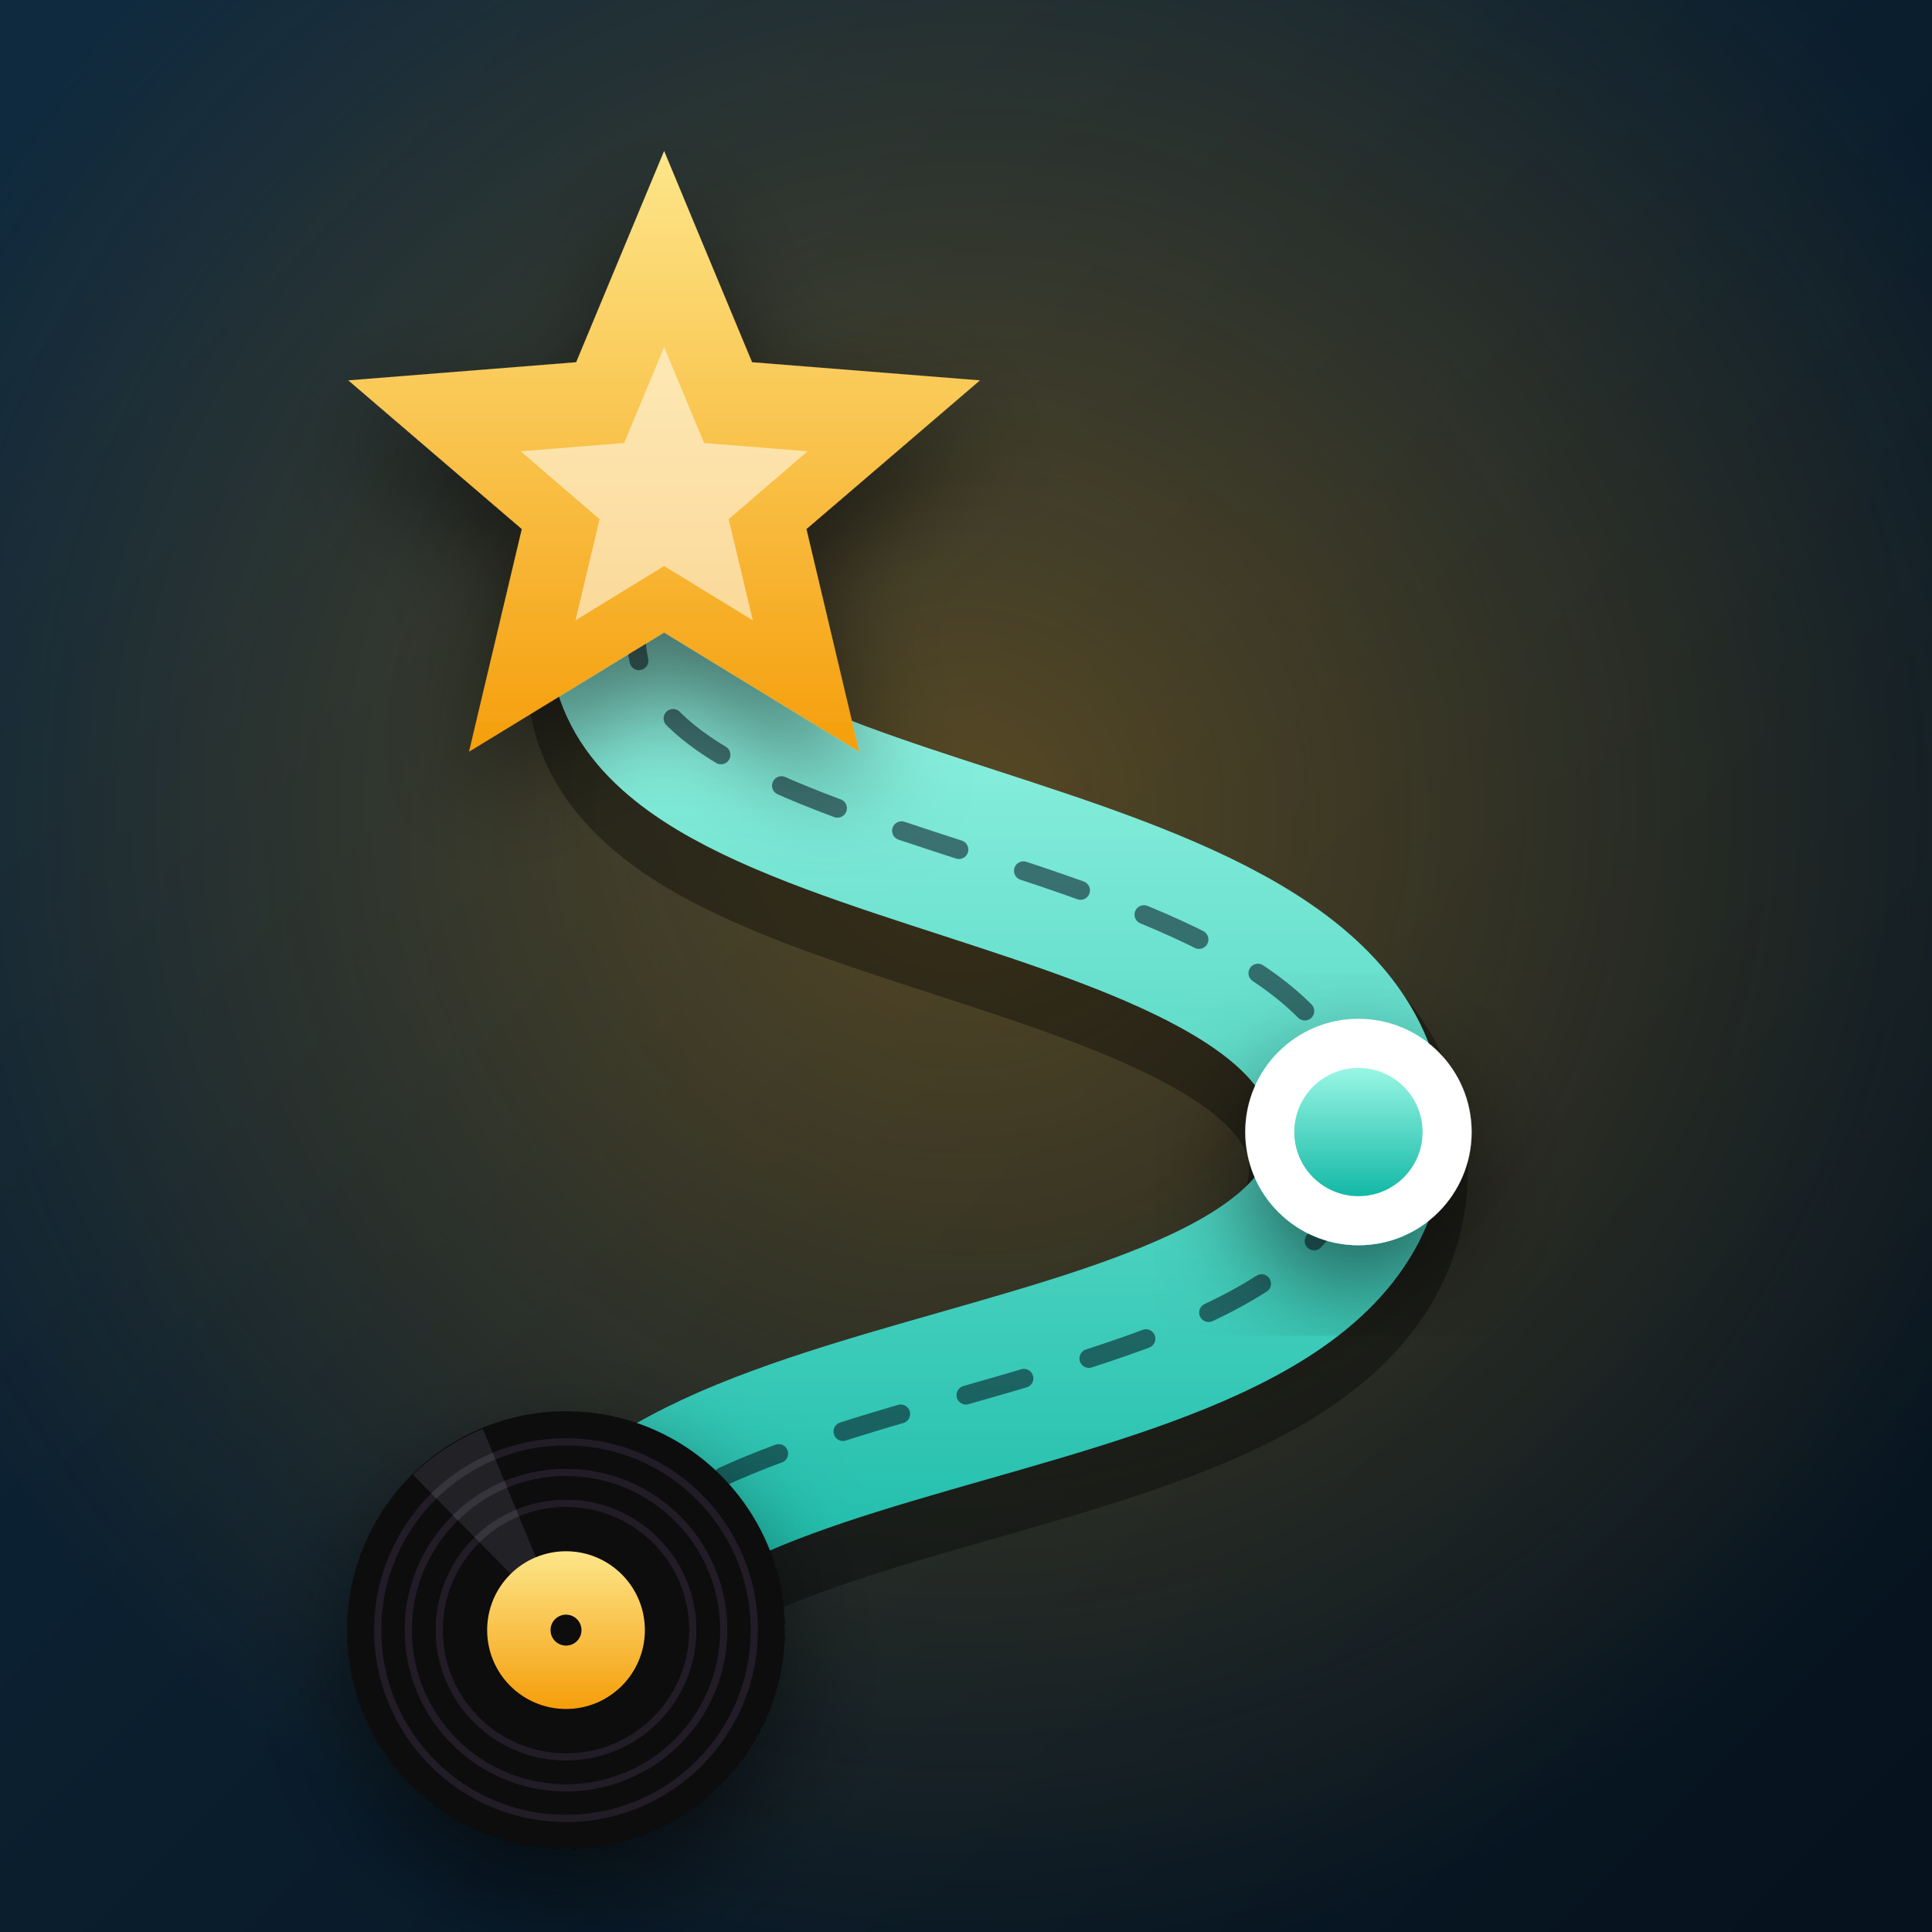
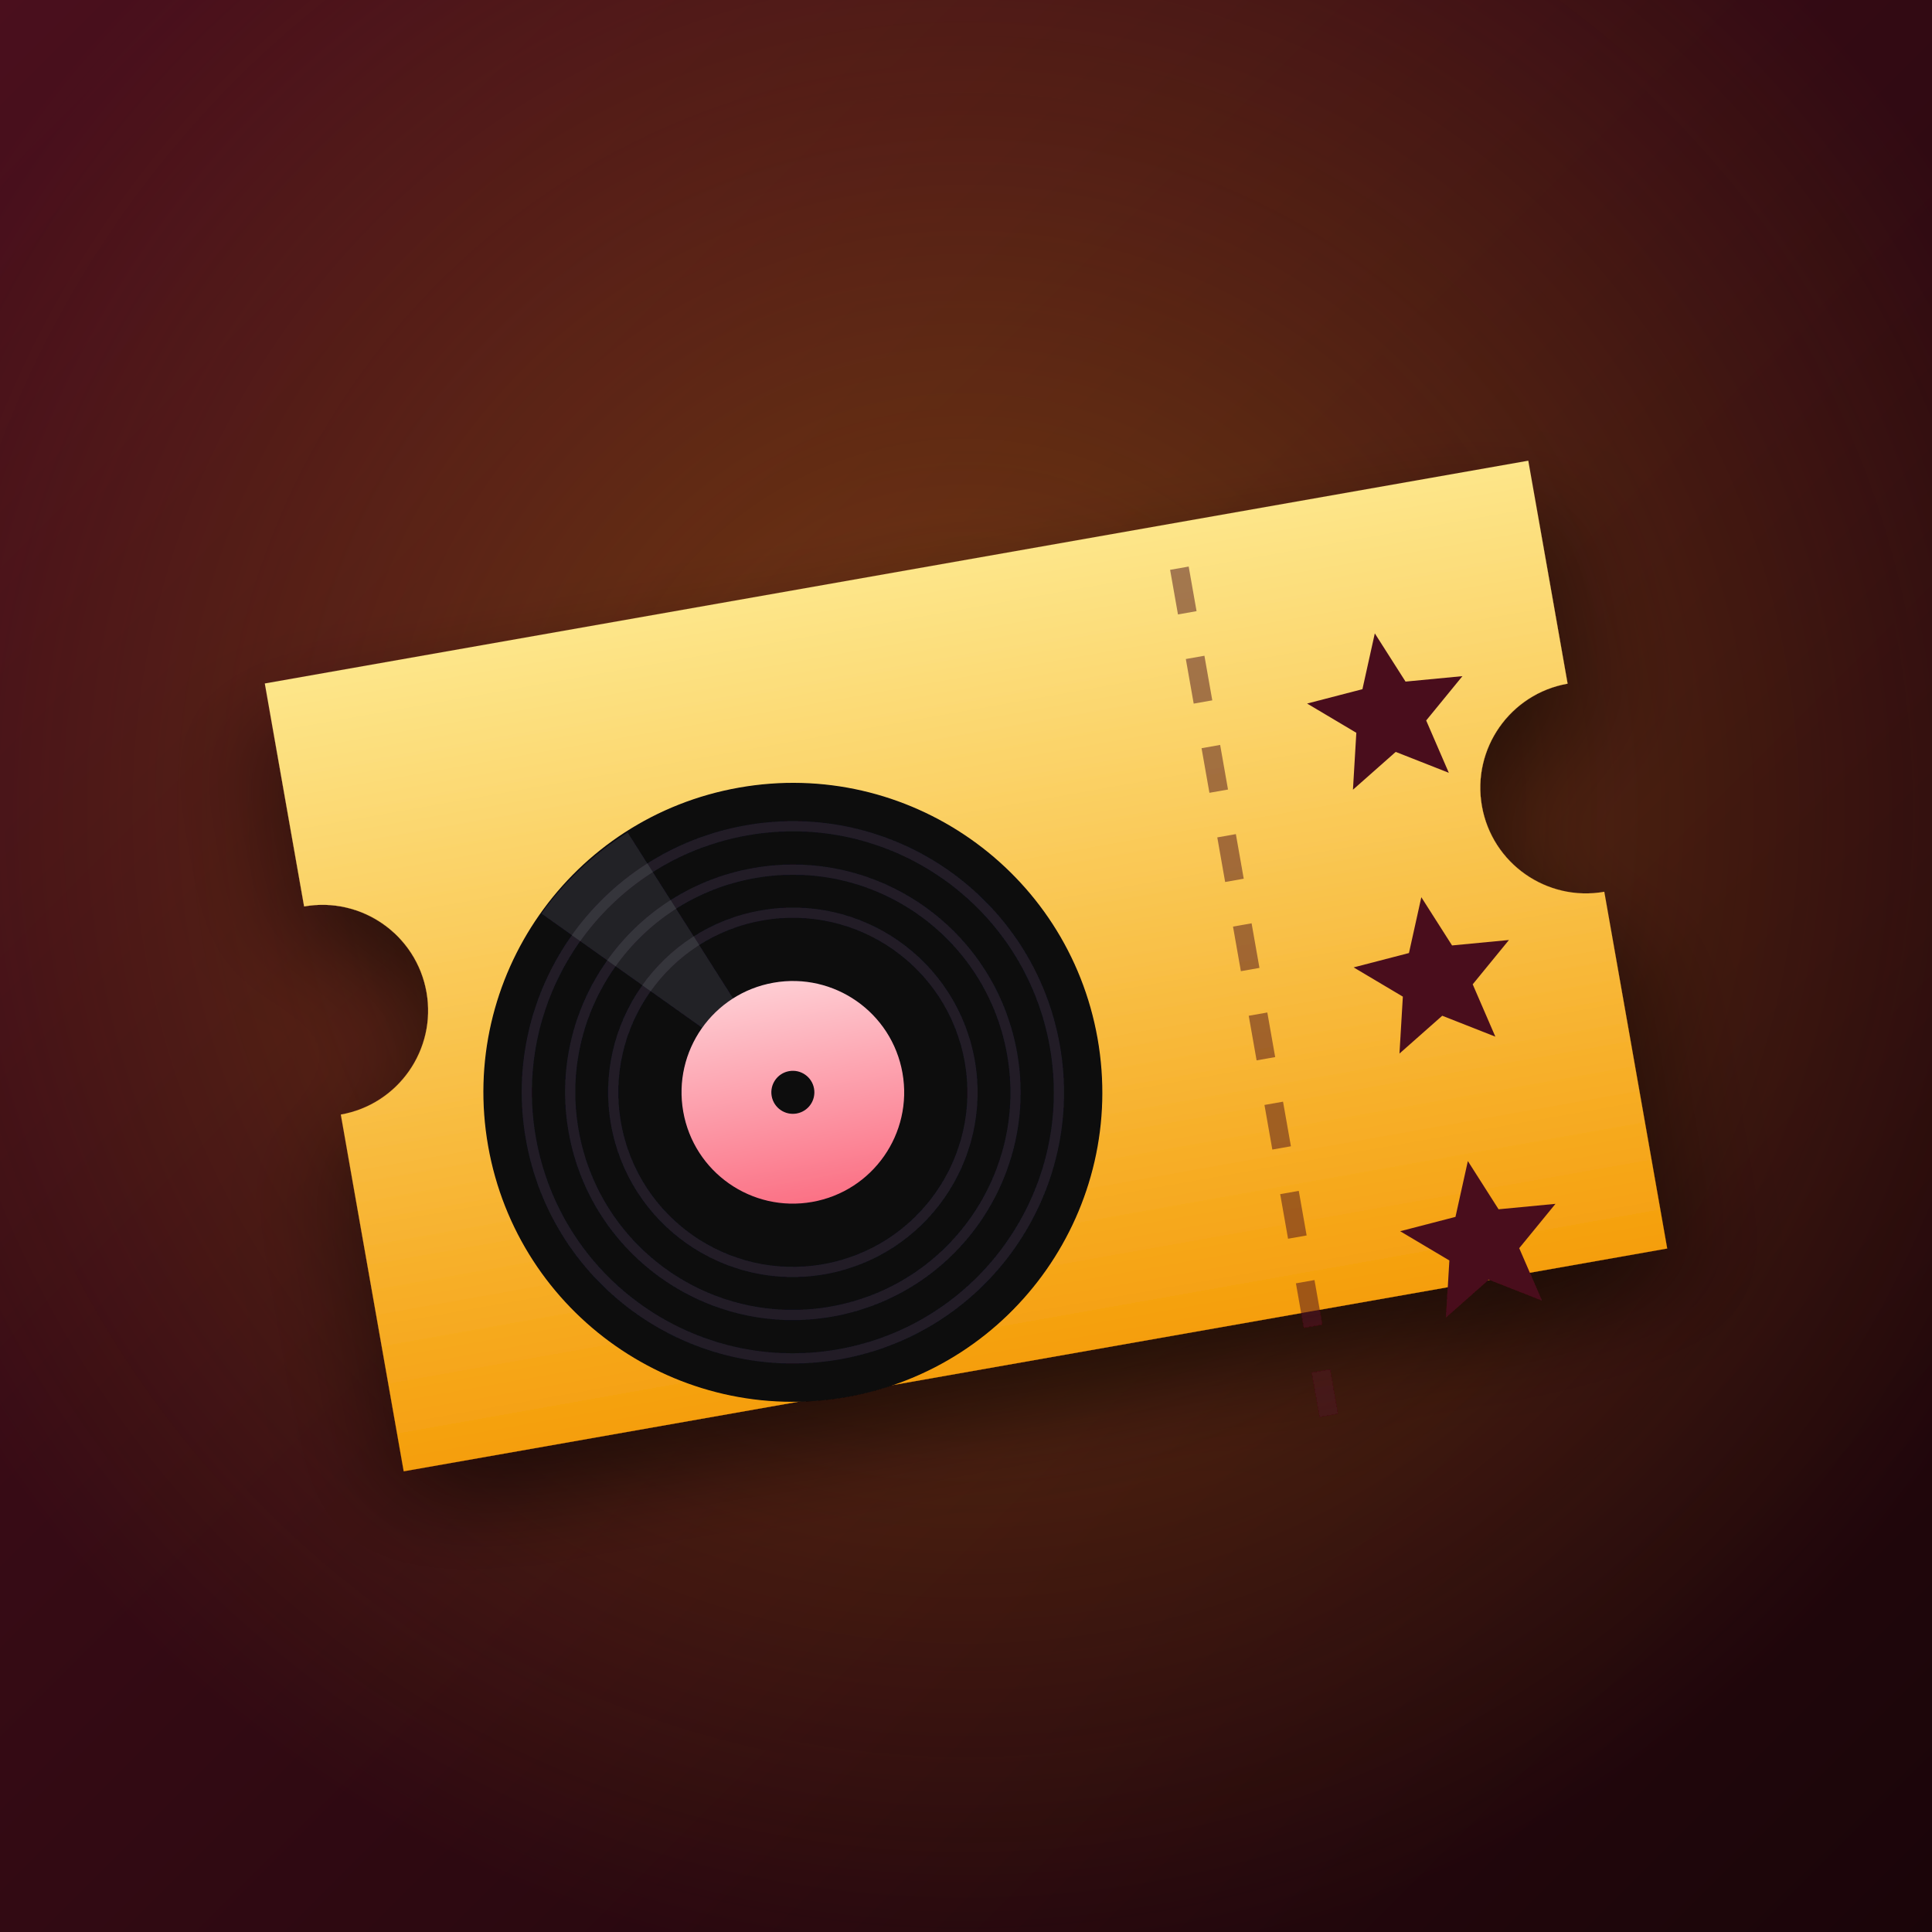
<svg xmlns="http://www.w3.org/2000/svg" viewBox="0 0 512 512">
  <defs>
    <linearGradient id="bg" x1="0" y1="0" x2="1" y2="1">
-       <stop offset="0" stop-color="#0f2a3f" />
-       <stop offset="1" stop-color="#06121d" />
+       <stop offset="0" stop-color="#4a0f1d" />
+       <stop offset="1" stop-color="#1a0509" />
    </linearGradient>
    <linearGradient id="a" x1="0" y1="0" x2="0" y2="1">
      <stop offset="0" stop-color="#fde68a" />
      <stop offset="1" stop-color="#f59e0b" />
    </linearGradient>
    <linearGradient id="b" x1="0" y1="0" x2="0" y2="1">
-       <stop offset="0" stop-color="#99f6e4" />
-       <stop offset="1" stop-color="#14b8a6" />
+       <stop offset="0" stop-color="#fecdd3" />
+       <stop offset="1" stop-color="#fb7185" />
    </linearGradient>
    <filter id="sh" x="-40%" y="-40%" width="180%" height="180%">
      <feDropShadow dx="0" dy="12" stdDeviation="14" flood-color="#000" flood-opacity=".55" />
    </filter>
    <radialGradient id="gl" cx=".5" cy=".42" r=".6">
      <stop offset="0" stop-color="#f59e0b" stop-opacity=".32" />
      <stop offset="1" stop-color="#f59e0b" stop-opacity="0" />
    </radialGradient>
  </defs>
  <rect width="512" height="512" fill="url(#bg)" />
  <rect width="512" height="512" fill="url(#gl)" />
-   <path d="M150 440 C 150 360, 360 380, 360 300 S 150 230, 170 160" fill="none" stroke="#000" stroke-opacity=".35" stroke-width="58" stroke-linecap="round" transform="translate(0 10)" />
-   <path d="M150 440 C 150 360, 360 380, 360 300 S 150 230, 170 160" fill="none" stroke="url(#b)" stroke-width="46" stroke-linecap="round" />
-   <path d="M150 440 C 150 360, 360 380, 360 300 S 150 230, 170 160" fill="none" stroke="#06121d" stroke-opacity=".55" stroke-width="5" stroke-dasharray="16 18" stroke-linecap="round" />
-   <g filter="url(#sh)">
-     <circle cx="150" cy="432" r="58" fill="#0a0810" />
-     <g fill="none" stroke="#fff" stroke-opacity=".09" stroke-width="1.933">
-       <circle cx="150" cy="432" r="49.9" />
-       <circle cx="150" cy="432" r="41.8" />
-       <circle cx="150" cy="432" r="33.6" />
+   <g filter="url(#sh)" transform="rotate(-10 256 256)">
+     <path d="M86 150 h340 a0 0 0 0 1 0 0 v60 a28 28 0 0 0 0 56 v96 h-340 v-96 a28 28 0 0 0 0 -56 z" fill="url(#a)" />
+     <path d="M330 162 v236" stroke="#4a0f1d" stroke-opacity=".5" stroke-width="5" stroke-dasharray="12 12" />
+     <circle cx="205" cy="281" r="82" fill="#0a0810" />
+     <g fill="none" stroke="#fff" stroke-opacity=".09" stroke-width="2.733">
+       <circle cx="205" cy="281" r="70.5" />
+       <circle cx="205" cy="281" r="59.0" />
+       <circle cx="205" cy="281" r="47.6" />
    </g>
-     <path d="M150 432L109.4 390.82A58 58 0 0 1 127.96 378.64Z" fill="#fff" fill-opacity=".1" />
-     <circle cx="150" cy="432" r="20.9" fill="url(#a)" />
-     <circle cx="150" cy="432" r="4.1" fill="#0a0810" />
+     <path d="M205 281L147.6 222.78A82 82 0 0 1 173.84 205.56Z" fill="#fff" fill-opacity=".1" />
+     <circle cx="205" cy="281" r="29.5" fill="url(#b)" />
+     <circle cx="205" cy="281" r="5.7" fill="#0a0810" />
+     <polygon points="378.0,188.0 383.8,202.0 398.9,203.2 387.4,213.1 390.9,227.8 378.0,219.9 365.1,227.8 368.6,213.1 357.1,203.2 372.2,202.0" fill="#4a0f1d" stroke-linejoin="round" />
+     <polygon points="378.0,259.0 383.8,273.0 398.9,274.2 387.4,284.1 390.9,298.8 378.0,290.9 365.1,298.8 368.6,284.1 357.1,274.2 372.2,273.0" fill="#4a0f1d" stroke-linejoin="round" />
+     <polygon points="378.0,330.0 383.8,344.0 398.9,345.2 387.4,355.1 390.9,369.8 378.0,361.9 365.1,369.8 368.6,355.1 357.1,345.2 372.2,344.0" fill="#4a0f1d" stroke-linejoin="round" />
  </g>
-   <g filter="url(#sh)">
-     <circle cx="360" cy="300" r="30" fill="#fff" />
-     <circle cx="360" cy="300" r="17" fill="url(#b)" />
-   </g>
-   <g filter="url(#sh)">
-     <polygon points="176.0,40.0 199.3,96.0 259.7,100.8 213.7,140.2 227.7,199.2 176.0,167.6 124.3,199.2 138.3,140.2 92.3,100.8 152.7,96.0" fill="url(#a)" stroke-linejoin="round" />
-   </g>
-   <polygon points="176.0,92.0 186.6,117.4 214.0,119.6 193.1,137.6 199.5,164.4 176.0,150.0 152.5,164.4 158.9,137.6 138.0,119.6 165.4,117.4" fill="#fff8" stroke-linejoin="round" />
</svg>
